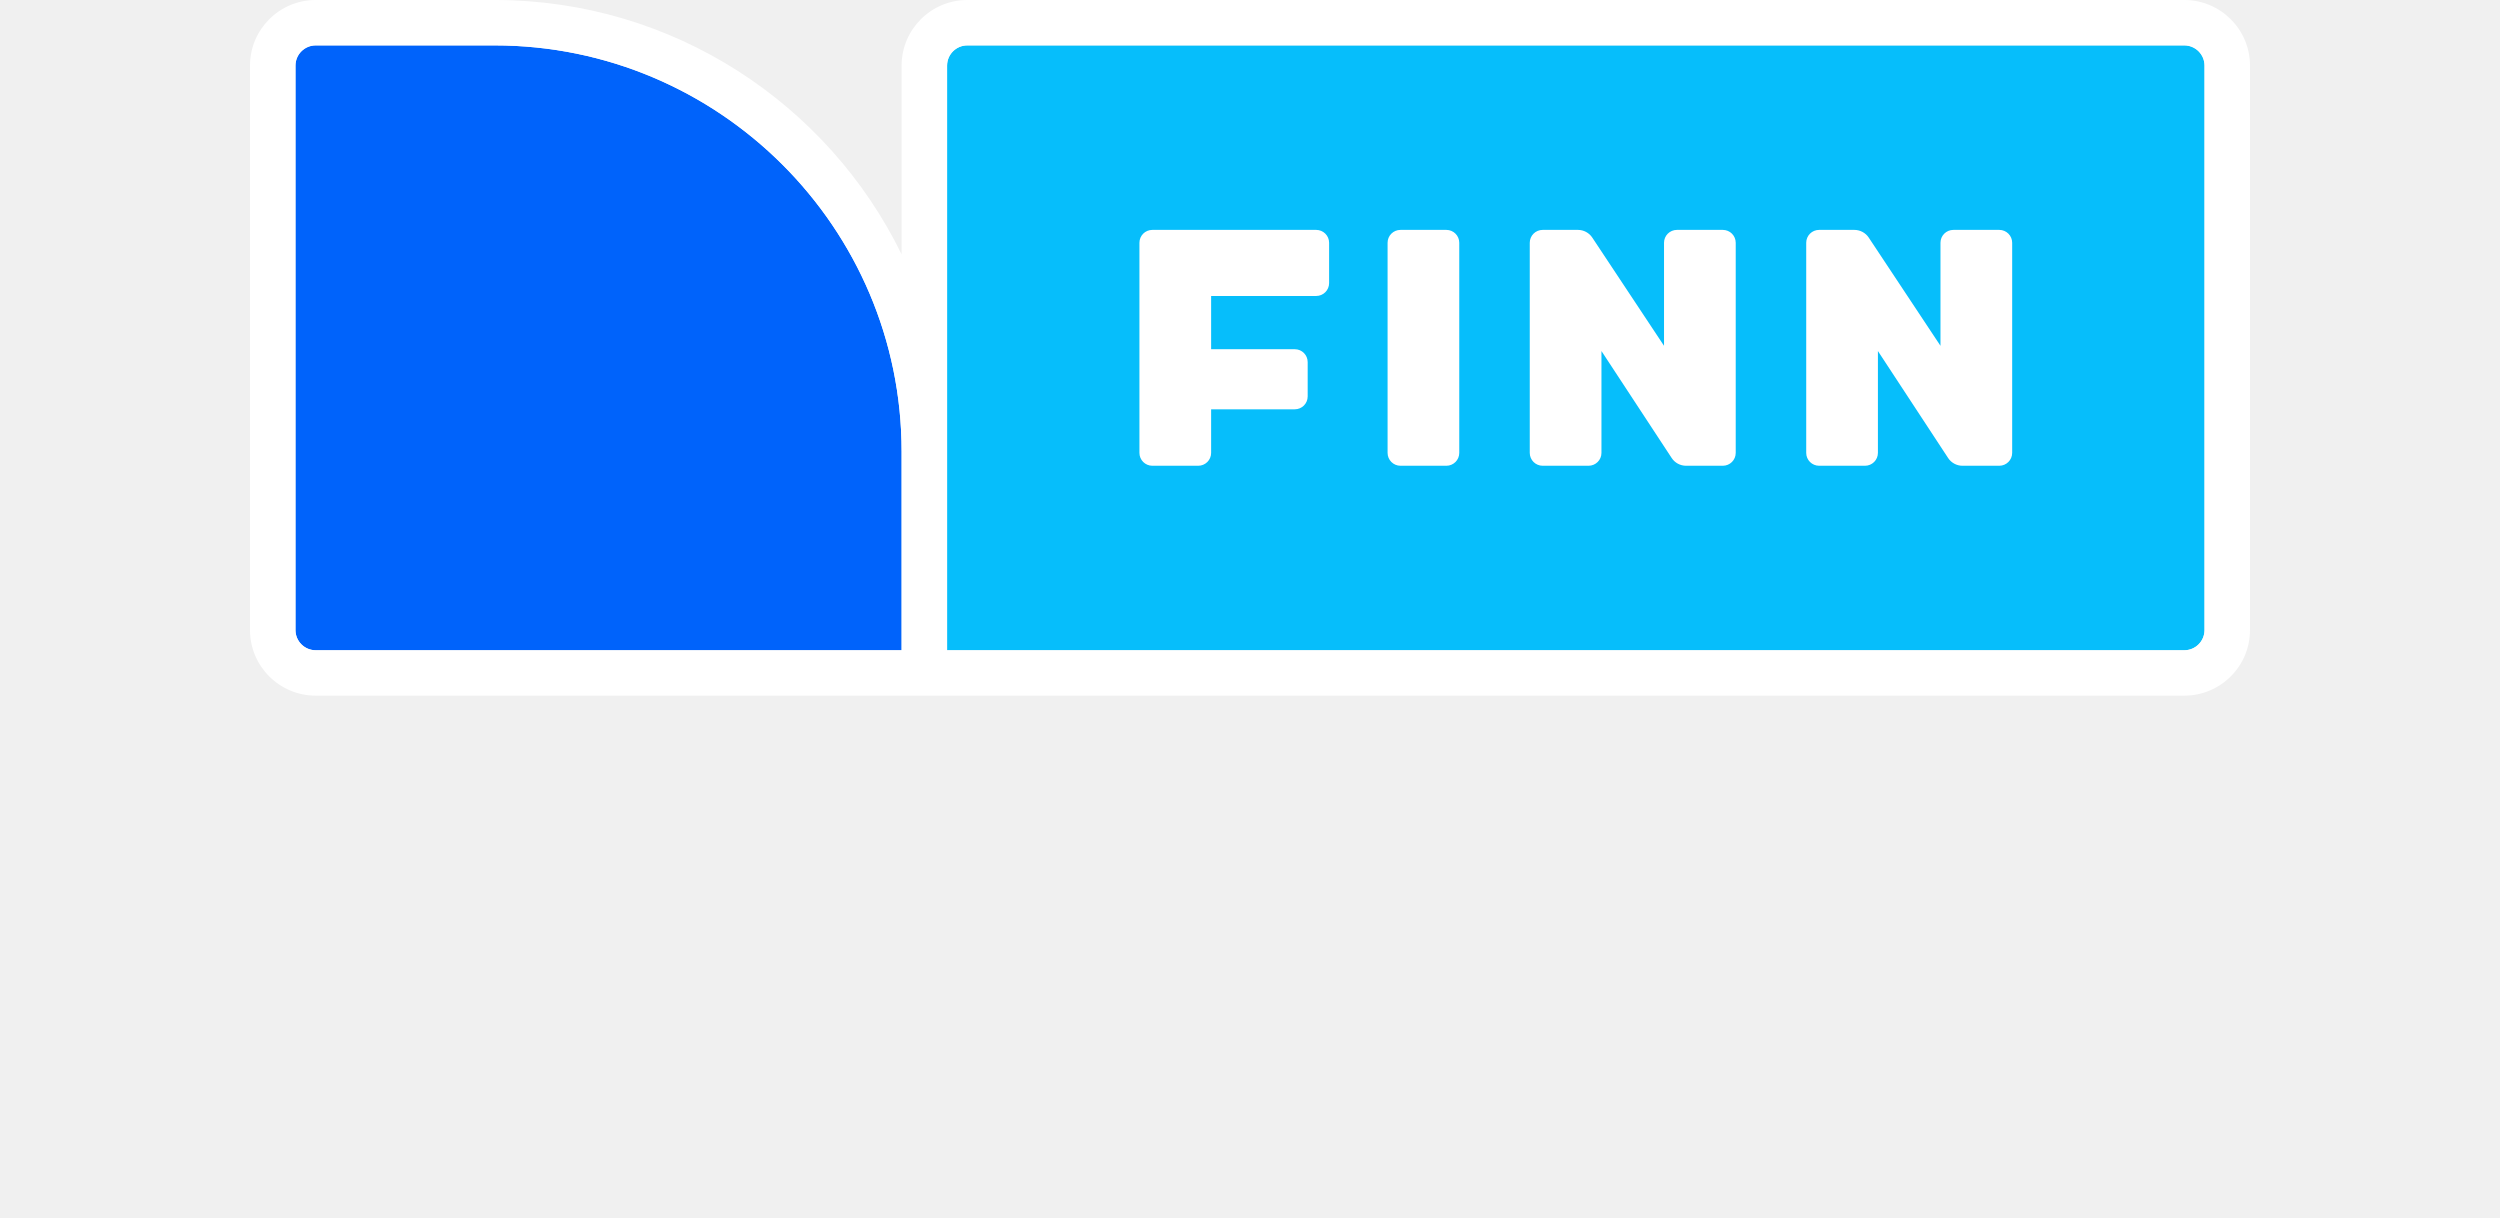
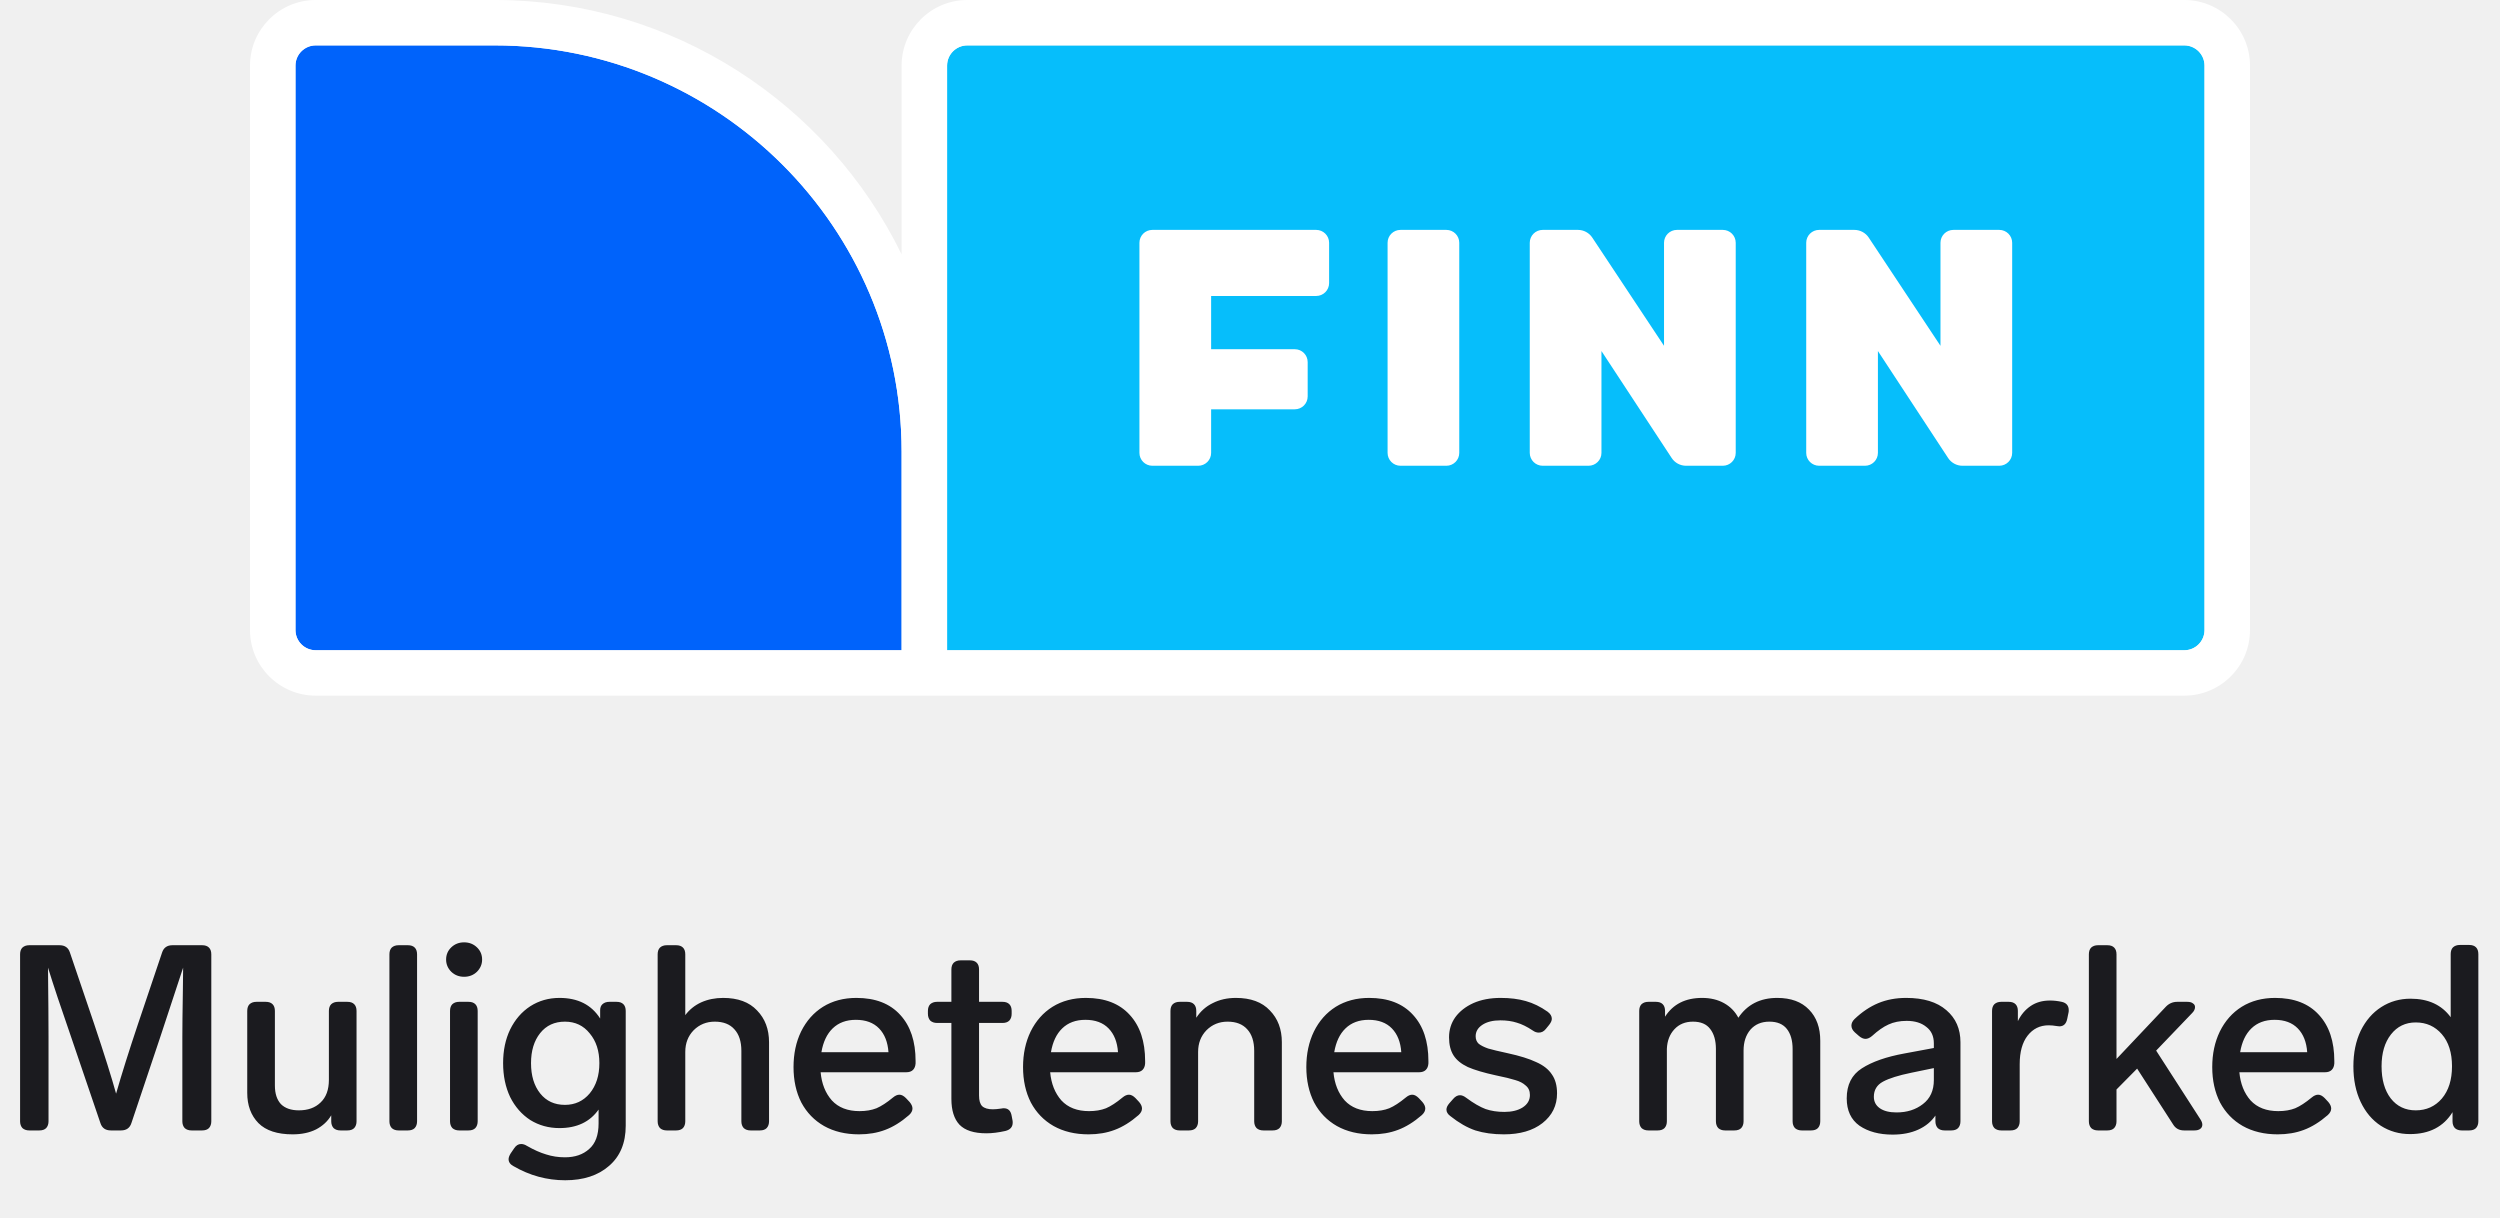
<svg xmlns="http://www.w3.org/2000/svg" width="115" height="56" viewBox="0 0 115 56" fill="none">
-   <style>
- :root { color-scheme: dark light; }
- </style>
  <path fill-rule="evenodd" clip-rule="evenodd" d="M22.752 2.088H14.523C14.01 2.088 13.592 2.505 13.592 3.017V28.983C13.592 29.496 14.01 29.912 14.523 29.912H41.474V20.771C41.474 10.469 33.075 2.088 22.752 2.088Z" fill="#0063FB" />
  <path fill-rule="evenodd" clip-rule="evenodd" d="M100.477 2.088H44.497C43.983 2.088 43.566 2.505 43.566 3.017V29.912H100.477C100.99 29.912 101.408 29.496 101.408 28.983V3.017C101.408 2.505 100.99 2.088 100.477 2.088Z" fill="#06BEFB" />
  <path fill-rule="evenodd" clip-rule="evenodd" d="M13.592 28.983V3.017C13.592 2.505 14.01 2.088 14.523 2.088H22.752C33.075 2.088 41.474 10.469 41.474 20.771V29.912H14.523C14.01 29.912 13.592 29.496 13.592 28.983ZM101.408 28.983C101.408 29.496 100.99 29.912 100.477 29.912H43.566V3.017C43.566 2.505 43.983 2.088 44.497 2.088H100.477C100.99 2.088 101.408 2.505 101.408 3.017V28.983ZM100.477 0H44.497C42.83 0 41.474 1.353 41.474 3.017V11.701C38.093 4.78 30.972 0 22.752 0H14.523C12.856 0 11.5 1.353 11.5 3.017V28.983C11.5 30.647 12.856 32 14.523 32H100.477C102.144 32 103.5 30.647 103.5 28.983V3.017C103.5 1.353 102.144 0 100.477 0Z" fill="white" />
  <path d="M66.533 10.575C66.861 10.575 67.126 10.84 67.126 11.167V20.834C67.126 21.16 66.861 21.425 66.533 21.425H64.422C64.095 21.425 63.83 21.16 63.829 20.834V11.167C63.829 10.84 64.094 10.575 64.422 10.575H66.533ZM60.545 10.575C60.873 10.575 61.139 10.84 61.139 11.167V13.023C61.139 13.35 60.873 13.615 60.545 13.615H55.712V16.064H59.561C59.888 16.064 60.153 16.329 60.153 16.656V18.236C60.153 18.563 59.888 18.828 59.561 18.828H55.712V20.834C55.712 21.16 55.446 21.425 55.118 21.425H53.007C52.68 21.424 52.414 21.16 52.414 20.834V11.167C52.414 10.84 52.68 10.575 53.007 10.575H60.545ZM72.585 10.575C72.85 10.575 73.098 10.708 73.244 10.928L76.545 15.907V11.167C76.545 10.84 76.811 10.575 77.139 10.575H79.25C79.578 10.575 79.843 10.84 79.843 11.167V20.834C79.843 21.16 79.578 21.424 79.25 21.425H77.558C77.291 21.424 77.043 21.291 76.897 21.068L73.667 16.148V20.834C73.667 21.16 73.401 21.424 73.074 21.425H70.963C70.636 21.425 70.37 21.16 70.369 20.834V11.167C70.369 10.84 70.635 10.575 70.963 10.575H72.585ZM85.301 10.575C85.566 10.575 85.815 10.708 85.961 10.928L89.262 15.907V11.167C89.262 10.84 89.528 10.575 89.855 10.575H91.967C92.294 10.575 92.56 10.84 92.56 11.167V20.834C92.559 21.16 92.294 21.424 91.967 21.425H90.275C90.008 21.425 89.76 21.291 89.613 21.068L86.384 16.148V20.834C86.384 21.16 86.118 21.424 85.791 21.425H83.679C83.352 21.424 83.086 21.16 83.086 20.834V11.167C83.086 10.84 83.352 10.575 83.679 10.575H85.301Z" fill="white" />
-   <path d="M7.452 43.828C7.524 43.596 7.684 43.48 7.932 43.48H9.3C9.436 43.48 9.54 43.516 9.612 43.588C9.684 43.66 9.72 43.764 9.72 43.9V51.58C9.72 51.708 9.684 51.812 9.612 51.892C9.54 51.964 9.436 52 9.3 52H8.808C8.68 52 8.576 51.964 8.496 51.892C8.424 51.812 8.388 51.708 8.388 51.58V47.716C8.388 47.236 8.396 46.516 8.412 45.556L8.424 44.512C8.328 44.816 8.1 45.508 7.74 46.588L7.368 47.716L6.048 51.652C5.976 51.884 5.816 52 5.568 52H5.1C4.852 52 4.692 51.888 4.62 51.664L3.276 47.716C2.804 46.356 2.448 45.288 2.208 44.512C2.224 45.92 2.232 46.988 2.232 47.716V51.58C2.232 51.708 2.196 51.812 2.124 51.892C2.052 51.964 1.948 52 1.812 52H1.344C1.216 52 1.112 51.964 1.032 51.892C0.96 51.812 0.924 51.708 0.924 51.58V43.9C0.924 43.764 0.96 43.66 1.032 43.588C1.112 43.516 1.216 43.48 1.344 43.48H2.736C2.984 43.48 3.144 43.592 3.216 43.816L4.332 47.104C4.804 48.512 5.14 49.58 5.34 50.308C5.596 49.412 5.932 48.344 6.348 47.104L7.452 43.828ZM15.129 46.504C15.129 46.368 15.165 46.264 15.237 46.192C15.317 46.12 15.421 46.084 15.549 46.084H15.981C16.117 46.084 16.221 46.12 16.293 46.192C16.365 46.264 16.401 46.368 16.401 46.504V51.58C16.401 51.708 16.365 51.812 16.293 51.892C16.221 51.964 16.117 52 15.981 52H15.657C15.529 52 15.425 51.964 15.345 51.892C15.273 51.812 15.237 51.708 15.237 51.58V51.304C15.077 51.576 14.845 51.792 14.541 51.952C14.237 52.104 13.877 52.18 13.461 52.18C12.757 52.18 12.233 52.008 11.889 51.664C11.545 51.312 11.373 50.848 11.373 50.272V46.504C11.373 46.368 11.409 46.264 11.481 46.192C11.561 46.12 11.665 46.084 11.793 46.084H12.225C12.361 46.084 12.465 46.12 12.537 46.192C12.609 46.264 12.645 46.368 12.645 46.504V49.936C12.645 50.304 12.737 50.588 12.921 50.788C13.113 50.98 13.389 51.076 13.749 51.076C14.165 51.076 14.497 50.956 14.745 50.716C15.001 50.476 15.129 50.128 15.129 49.672V46.504ZM18.333 52C18.205 52 18.101 51.964 18.021 51.892C17.949 51.812 17.913 51.708 17.913 51.58V43.9C17.913 43.764 17.949 43.66 18.021 43.588C18.101 43.516 18.205 43.48 18.333 43.48H18.765C18.901 43.48 19.005 43.516 19.077 43.588C19.149 43.66 19.185 43.764 19.185 43.9V51.58C19.185 51.708 19.149 51.812 19.077 51.892C19.005 51.964 18.901 52 18.765 52H18.333ZM21.349 44.932C21.117 44.932 20.921 44.856 20.761 44.704C20.601 44.544 20.521 44.356 20.521 44.14C20.521 43.916 20.601 43.728 20.761 43.576C20.921 43.424 21.117 43.348 21.349 43.348C21.581 43.348 21.777 43.424 21.937 43.576C22.097 43.728 22.177 43.916 22.177 44.14C22.177 44.356 22.097 44.544 21.937 44.704C21.777 44.856 21.581 44.932 21.349 44.932ZM21.121 52C20.993 52 20.889 51.964 20.809 51.892C20.737 51.812 20.701 51.708 20.701 51.58V46.504C20.701 46.368 20.737 46.264 20.809 46.192C20.889 46.12 20.993 46.084 21.121 46.084H21.553C21.689 46.084 21.793 46.12 21.865 46.192C21.937 46.264 21.973 46.368 21.973 46.504V51.58C21.973 51.708 21.937 51.812 21.865 51.892C21.793 51.964 21.689 52 21.553 52H21.121ZM27.607 46.468C27.607 46.348 27.643 46.256 27.715 46.192C27.795 46.12 27.899 46.084 28.027 46.084H28.363C28.499 46.084 28.603 46.12 28.675 46.192C28.747 46.264 28.783 46.368 28.783 46.504V51.784C28.783 52.576 28.527 53.192 28.015 53.632C27.511 54.072 26.839 54.292 25.999 54.292C25.159 54.292 24.367 54.076 23.623 53.644C23.471 53.564 23.395 53.456 23.395 53.32C23.395 53.248 23.427 53.16 23.491 53.056L23.647 52.828C23.735 52.692 23.843 52.624 23.971 52.624C24.059 52.624 24.147 52.652 24.235 52.708C24.555 52.892 24.851 53.024 25.123 53.104C25.395 53.192 25.683 53.236 25.987 53.236C26.451 53.236 26.823 53.108 27.103 52.852C27.391 52.604 27.535 52.212 27.535 51.676V51.04C27.135 51.608 26.535 51.892 25.735 51.892C25.239 51.892 24.791 51.768 24.391 51.52C23.999 51.264 23.691 50.912 23.467 50.464C23.251 50.008 23.143 49.488 23.143 48.904C23.143 48.32 23.251 47.804 23.467 47.356C23.691 46.9 23.999 46.544 24.391 46.288C24.791 46.032 25.239 45.904 25.735 45.904C26.583 45.904 27.207 46.22 27.607 46.852V46.468ZM25.987 50.824C26.451 50.824 26.831 50.648 27.127 50.296C27.423 49.936 27.571 49.472 27.571 48.904C27.571 48.344 27.423 47.888 27.127 47.536C26.839 47.176 26.459 46.996 25.987 46.996C25.507 46.996 25.127 47.172 24.847 47.524C24.567 47.876 24.427 48.336 24.427 48.904C24.427 49.48 24.567 49.944 24.847 50.296C25.127 50.648 25.507 50.824 25.987 50.824ZM33.264 45.904C33.944 45.904 34.464 46.096 34.824 46.48C35.191 46.856 35.376 47.344 35.376 47.944V51.58C35.376 51.708 35.34 51.812 35.267 51.892C35.196 51.964 35.092 52 34.956 52H34.523C34.395 52 34.291 51.964 34.212 51.892C34.139 51.812 34.103 51.708 34.103 51.58V48.34C34.103 47.908 33.995 47.576 33.779 47.344C33.572 47.112 33.272 46.996 32.88 46.996C32.495 46.996 32.172 47.128 31.907 47.392C31.651 47.656 31.523 47.988 31.523 48.388V51.58C31.523 51.708 31.488 51.812 31.416 51.892C31.343 51.964 31.239 52 31.104 52H30.672C30.544 52 30.439 51.964 30.36 51.892C30.288 51.812 30.252 51.708 30.252 51.58V43.9C30.252 43.764 30.288 43.66 30.36 43.588C30.439 43.516 30.544 43.48 30.672 43.48H31.104C31.239 43.48 31.343 43.516 31.416 43.588C31.488 43.66 31.523 43.764 31.523 43.9V46.696C31.715 46.44 31.959 46.244 32.255 46.108C32.559 45.972 32.895 45.904 33.264 45.904ZM41.074 50.488C41.178 50.4 41.278 50.356 41.373 50.356C41.469 50.356 41.569 50.408 41.673 50.512L41.842 50.692C41.929 50.796 41.974 50.896 41.974 50.992C41.974 51.096 41.922 51.196 41.818 51.292C41.45 51.612 41.081 51.84 40.714 51.976C40.353 52.112 39.953 52.18 39.514 52.18C38.898 52.18 38.361 52.052 37.906 51.796C37.458 51.54 37.109 51.18 36.861 50.716C36.621 50.244 36.502 49.7 36.502 49.084C36.502 48.476 36.617 47.932 36.849 47.452C37.09 46.964 37.425 46.584 37.858 46.312C38.297 46.04 38.809 45.904 39.394 45.904C40.266 45.904 40.938 46.164 41.41 46.684C41.882 47.196 42.117 47.904 42.117 48.808V48.916C42.109 49.044 42.069 49.144 41.998 49.216C41.925 49.288 41.822 49.324 41.685 49.324H37.749C37.797 49.852 37.969 50.284 38.266 50.62C38.569 50.948 38.993 51.112 39.538 51.112C39.834 51.112 40.093 51.068 40.318 50.98C40.541 50.884 40.794 50.72 41.074 50.488ZM39.37 46.912C38.929 46.912 38.574 47.044 38.301 47.308C38.038 47.564 37.865 47.928 37.785 48.4H40.87C40.837 47.936 40.694 47.572 40.438 47.308C40.181 47.044 39.825 46.912 39.37 46.912ZM46.069 50.992C46.093 50.984 46.129 50.98 46.176 50.98C46.377 50.98 46.496 51.096 46.536 51.328L46.572 51.52C46.581 51.544 46.584 51.584 46.584 51.64C46.584 51.84 46.472 51.968 46.248 52.024C45.928 52.096 45.636 52.132 45.373 52.132C44.804 52.132 44.392 52 44.136 51.736C43.889 51.472 43.764 51.076 43.764 50.548V47.056H43.105C42.977 47.056 42.873 47.02 42.792 46.948C42.721 46.868 42.684 46.764 42.684 46.636V46.504C42.684 46.368 42.721 46.264 42.792 46.192C42.873 46.12 42.977 46.084 43.105 46.084H43.764V44.596C43.764 44.46 43.8 44.356 43.873 44.284C43.953 44.212 44.056 44.176 44.184 44.176H44.617C44.752 44.176 44.856 44.212 44.928 44.284C45.001 44.356 45.036 44.46 45.036 44.596V46.084H46.117C46.252 46.084 46.356 46.12 46.428 46.192C46.501 46.264 46.536 46.368 46.536 46.504V46.636C46.536 46.764 46.501 46.868 46.428 46.948C46.356 47.02 46.252 47.056 46.117 47.056H45.036V50.392C45.036 50.624 45.084 50.788 45.181 50.884C45.285 50.98 45.449 51.028 45.672 51.028C45.769 51.028 45.901 51.016 46.069 50.992ZM51.632 50.488C51.736 50.4 51.836 50.356 51.932 50.356C52.028 50.356 52.128 50.408 52.232 50.512L52.4 50.692C52.488 50.796 52.532 50.896 52.532 50.992C52.532 51.096 52.48 51.196 52.376 51.292C52.008 51.612 51.64 51.84 51.272 51.976C50.912 52.112 50.512 52.18 50.072 52.18C49.456 52.18 48.92 52.052 48.464 51.796C48.016 51.54 47.668 51.18 47.42 50.716C47.18 50.244 47.06 49.7 47.06 49.084C47.06 48.476 47.176 47.932 47.408 47.452C47.648 46.964 47.984 46.584 48.416 46.312C48.856 46.04 49.368 45.904 49.952 45.904C50.824 45.904 51.496 46.164 51.968 46.684C52.44 47.196 52.676 47.904 52.676 48.808V48.916C52.668 49.044 52.628 49.144 52.556 49.216C52.484 49.288 52.38 49.324 52.244 49.324H48.308C48.356 49.852 48.528 50.284 48.824 50.62C49.128 50.948 49.552 51.112 50.096 51.112C50.392 51.112 50.652 51.068 50.876 50.98C51.1 50.884 51.352 50.72 51.632 50.488ZM49.928 46.912C49.488 46.912 49.132 47.044 48.86 47.308C48.596 47.564 48.424 47.928 48.344 48.4H51.428C51.396 47.936 51.252 47.572 50.996 47.308C50.74 47.044 50.384 46.912 49.928 46.912ZM56.853 45.904C57.533 45.904 58.053 46.096 58.413 46.48C58.781 46.856 58.965 47.344 58.965 47.944V51.58C58.965 51.708 58.929 51.812 58.857 51.892C58.785 51.964 58.681 52 58.545 52H58.113C57.985 52 57.881 51.964 57.801 51.892C57.729 51.812 57.693 51.708 57.693 51.58V48.34C57.693 47.908 57.585 47.576 57.369 47.344C57.161 47.112 56.861 46.996 56.469 46.996C56.085 46.996 55.761 47.128 55.497 47.392C55.241 47.656 55.113 47.988 55.113 48.388V51.58C55.113 51.708 55.077 51.812 55.005 51.892C54.933 51.964 54.829 52 54.693 52H54.261C54.133 52 54.029 51.964 53.949 51.892C53.877 51.812 53.841 51.708 53.841 51.58V46.504C53.841 46.368 53.877 46.264 53.949 46.192C54.029 46.12 54.133 46.084 54.261 46.084H54.609C54.745 46.084 54.849 46.12 54.921 46.192C54.993 46.264 55.029 46.368 55.029 46.504V46.816C55.221 46.52 55.473 46.296 55.785 46.144C56.097 45.984 56.453 45.904 56.853 45.904ZM64.663 50.488C64.767 50.4 64.867 50.356 64.963 50.356C65.059 50.356 65.159 50.408 65.263 50.512L65.431 50.692C65.519 50.796 65.563 50.896 65.563 50.992C65.563 51.096 65.511 51.196 65.407 51.292C65.039 51.612 64.671 51.84 64.303 51.976C63.943 52.112 63.543 52.18 63.103 52.18C62.487 52.18 61.951 52.052 61.495 51.796C61.047 51.54 60.699 51.18 60.451 50.716C60.211 50.244 60.091 49.7 60.091 49.084C60.091 48.476 60.207 47.932 60.439 47.452C60.679 46.964 61.015 46.584 61.447 46.312C61.887 46.04 62.399 45.904 62.983 45.904C63.855 45.904 64.527 46.164 64.999 46.684C65.471 47.196 65.707 47.904 65.707 48.808V48.916C65.699 49.044 65.659 49.144 65.587 49.216C65.515 49.288 65.411 49.324 65.275 49.324H61.339C61.387 49.852 61.559 50.284 61.855 50.62C62.159 50.948 62.583 51.112 63.127 51.112C63.423 51.112 63.683 51.068 63.907 50.98C64.131 50.884 64.383 50.72 64.663 50.488ZM62.959 46.912C62.519 46.912 62.163 47.044 61.891 47.308C61.627 47.564 61.455 47.928 61.375 48.4H64.459C64.427 47.936 64.283 47.572 64.027 47.308C63.771 47.044 63.415 46.912 62.959 46.912ZM69.176 52.18C68.688 52.18 68.252 52.12 67.868 52C67.492 51.872 67.108 51.652 66.716 51.34C66.596 51.252 66.536 51.152 66.536 51.04C66.536 50.952 66.58 50.856 66.668 50.752L66.848 50.548C66.944 50.436 67.048 50.38 67.16 50.38C67.248 50.38 67.344 50.42 67.448 50.5C67.784 50.748 68.08 50.92 68.336 51.016C68.592 51.104 68.88 51.148 69.2 51.148C69.544 51.148 69.824 51.08 70.04 50.944C70.264 50.8 70.376 50.608 70.376 50.368C70.376 50.184 70.312 50.04 70.184 49.936C70.064 49.824 69.904 49.74 69.704 49.684C69.504 49.62 69.208 49.548 68.816 49.468C68.264 49.348 67.832 49.22 67.52 49.084C67.216 48.94 66.996 48.76 66.86 48.544C66.724 48.328 66.656 48.052 66.656 47.716C66.656 47.372 66.752 47.064 66.944 46.792C67.144 46.52 67.42 46.304 67.772 46.144C68.132 45.984 68.552 45.904 69.032 45.904C69.464 45.904 69.848 45.952 70.184 46.048C70.528 46.144 70.864 46.308 71.192 46.54C71.32 46.636 71.384 46.744 71.384 46.864C71.384 46.944 71.344 47.036 71.264 47.14L71.108 47.332C71.02 47.444 70.912 47.5 70.784 47.5C70.688 47.5 70.596 47.468 70.508 47.404C70.244 47.228 70 47.108 69.776 47.044C69.552 46.972 69.3 46.936 69.02 46.936C68.676 46.936 68.4 47.004 68.192 47.14C67.984 47.276 67.88 47.452 67.88 47.668C67.88 47.812 67.928 47.928 68.024 48.016C68.128 48.096 68.272 48.168 68.456 48.232C68.648 48.288 68.948 48.36 69.356 48.448C69.908 48.568 70.344 48.704 70.664 48.856C70.992 49 71.232 49.188 71.384 49.42C71.544 49.644 71.624 49.936 71.624 50.296C71.624 50.856 71.4 51.312 70.952 51.664C70.512 52.008 69.92 52.18 69.176 52.18ZM81.752 45.904C82.384 45.904 82.872 46.084 83.216 46.444C83.56 46.796 83.732 47.272 83.732 47.872V51.58C83.732 51.708 83.696 51.812 83.624 51.892C83.552 51.964 83.448 52 83.312 52H82.88C82.752 52 82.648 51.964 82.568 51.892C82.496 51.812 82.46 51.708 82.46 51.58V48.256C82.46 47.864 82.372 47.556 82.196 47.332C82.02 47.108 81.752 46.996 81.392 46.996C81.024 46.996 80.732 47.12 80.516 47.368C80.308 47.616 80.204 47.936 80.204 48.328V51.58C80.204 51.708 80.168 51.812 80.096 51.892C80.024 51.964 79.92 52 79.784 52H79.352C79.224 52 79.12 51.964 79.04 51.892C78.968 51.812 78.932 51.708 78.932 51.58V48.256C78.932 47.864 78.844 47.556 78.668 47.332C78.5 47.108 78.236 46.996 77.876 46.996C77.524 46.996 77.24 47.112 77.024 47.344C76.808 47.576 76.692 47.876 76.676 48.244V51.58C76.676 51.708 76.64 51.812 76.568 51.892C76.496 51.964 76.392 52 76.256 52H75.824C75.696 52 75.592 51.964 75.512 51.892C75.44 51.812 75.404 51.708 75.404 51.58V46.504C75.404 46.368 75.44 46.264 75.512 46.192C75.592 46.12 75.696 46.084 75.824 46.084H76.172C76.308 46.084 76.412 46.12 76.484 46.192C76.556 46.264 76.592 46.368 76.592 46.504V46.768C76.96 46.192 77.528 45.904 78.296 45.904C78.68 45.904 79.016 45.984 79.304 46.144C79.592 46.304 79.812 46.528 79.964 46.816C80.372 46.208 80.968 45.904 81.752 45.904ZM87.685 45.904C88.485 45.904 89.101 46.092 89.533 46.468C89.965 46.836 90.181 47.328 90.181 47.944V51.58C90.181 51.708 90.145 51.812 90.073 51.892C90.001 51.964 89.897 52 89.761 52H89.449C89.321 52 89.217 51.964 89.137 51.892C89.065 51.812 89.029 51.708 89.029 51.58V51.316C88.837 51.596 88.573 51.812 88.237 51.964C87.901 52.116 87.509 52.192 87.061 52.192C86.445 52.192 85.937 52.056 85.537 51.784C85.145 51.504 84.949 51.084 84.949 50.524C84.949 49.9 85.181 49.44 85.645 49.144C86.117 48.84 86.769 48.612 87.601 48.46L88.957 48.208V47.992C88.957 47.664 88.841 47.412 88.609 47.236C88.385 47.052 88.085 46.96 87.709 46.96C87.389 46.96 87.109 47.016 86.869 47.128C86.637 47.232 86.385 47.408 86.113 47.656C86.009 47.744 85.909 47.788 85.813 47.788C85.717 47.788 85.617 47.744 85.513 47.656L85.321 47.488C85.217 47.392 85.165 47.288 85.165 47.176C85.165 47.072 85.213 46.972 85.309 46.876C85.653 46.548 86.017 46.304 86.401 46.144C86.785 45.984 87.213 45.904 87.685 45.904ZM87.241 51.172C87.721 51.172 88.125 51.044 88.453 50.788C88.789 50.532 88.957 50.164 88.957 49.684V49.132L87.913 49.348C87.329 49.468 86.897 49.604 86.617 49.756C86.337 49.908 86.197 50.14 86.197 50.452C86.197 50.676 86.289 50.852 86.473 50.98C86.657 51.108 86.913 51.172 87.241 51.172ZM94.298 46.024C94.474 46.024 94.654 46.044 94.838 46.084C95.054 46.132 95.162 46.26 95.162 46.468C95.162 46.524 95.158 46.564 95.15 46.588L95.09 46.876C95.042 47.1 94.922 47.212 94.73 47.212L94.622 47.2C94.478 47.176 94.35 47.164 94.238 47.164C93.838 47.164 93.514 47.324 93.266 47.644C93.026 47.956 92.906 48.392 92.906 48.952V51.58C92.906 51.708 92.87 51.812 92.798 51.892C92.726 51.964 92.622 52 92.486 52H92.054C91.926 52 91.822 51.964 91.742 51.892C91.67 51.812 91.634 51.708 91.634 51.58V46.504C91.634 46.368 91.67 46.264 91.742 46.192C91.822 46.12 91.926 46.084 92.054 46.084H92.402C92.538 46.084 92.642 46.12 92.714 46.192C92.786 46.264 92.822 46.368 92.822 46.504V46.972C92.966 46.676 93.162 46.444 93.41 46.276C93.658 46.108 93.954 46.024 94.298 46.024ZM100.467 52C100.243 52 100.075 51.908 99.963 51.724L98.308 49.156L97.359 50.116V51.58C97.359 51.708 97.323 51.812 97.251 51.892C97.18 51.964 97.076 52 96.939 52H96.507C96.379 52 96.275 51.964 96.195 51.892C96.124 51.812 96.088 51.708 96.088 51.58V43.9C96.088 43.764 96.124 43.66 96.195 43.588C96.275 43.516 96.379 43.48 96.507 43.48H96.939C97.076 43.48 97.18 43.516 97.251 43.588C97.323 43.66 97.359 43.764 97.359 43.9V48.712L99.627 46.312C99.772 46.16 99.948 46.084 100.155 46.084H100.611C100.731 46.084 100.819 46.108 100.875 46.156C100.939 46.196 100.971 46.252 100.971 46.324C100.971 46.42 100.927 46.512 100.839 46.6L99.183 48.328L101.223 51.496C101.279 51.584 101.307 51.664 101.307 51.736C101.307 51.816 101.275 51.88 101.211 51.928C101.147 51.976 101.059 52 100.947 52H100.467ZM106.335 50.488C106.439 50.4 106.539 50.356 106.635 50.356C106.731 50.356 106.831 50.408 106.935 50.512L107.103 50.692C107.191 50.796 107.235 50.896 107.235 50.992C107.235 51.096 107.183 51.196 107.079 51.292C106.711 51.612 106.343 51.84 105.975 51.976C105.615 52.112 105.215 52.18 104.775 52.18C104.159 52.18 103.623 52.052 103.167 51.796C102.719 51.54 102.371 51.18 102.123 50.716C101.883 50.244 101.763 49.7 101.763 49.084C101.763 48.476 101.879 47.932 102.111 47.452C102.351 46.964 102.687 46.584 103.119 46.312C103.559 46.04 104.071 45.904 104.655 45.904C105.527 45.904 106.199 46.164 106.671 46.684C107.143 47.196 107.379 47.904 107.379 48.808V48.916C107.371 49.044 107.331 49.144 107.259 49.216C107.187 49.288 107.083 49.324 106.947 49.324H103.011C103.059 49.852 103.231 50.284 103.527 50.62C103.831 50.948 104.255 51.112 104.799 51.112C105.095 51.112 105.355 51.068 105.579 50.98C105.803 50.884 106.055 50.72 106.335 50.488ZM104.631 46.912C104.191 46.912 103.835 47.044 103.563 47.308C103.299 47.564 103.127 47.928 103.047 48.4H106.131C106.099 47.936 105.955 47.572 105.699 47.308C105.443 47.044 105.087 46.912 104.631 46.912ZM112.732 43.888C112.732 43.752 112.768 43.648 112.84 43.576C112.92 43.504 113.024 43.468 113.152 43.468H113.584C113.72 43.468 113.824 43.504 113.896 43.576C113.968 43.648 114.004 43.752 114.004 43.888V51.58C114.004 51.708 113.968 51.812 113.896 51.892C113.824 51.964 113.72 52 113.584 52H113.236C113.108 52 113.004 51.964 112.924 51.892C112.852 51.812 112.816 51.708 112.816 51.58V51.16C112.4 51.832 111.748 52.168 110.86 52.168C110.364 52.168 109.916 52.04 109.516 51.784C109.124 51.528 108.816 51.164 108.592 50.692C108.368 50.22 108.256 49.672 108.256 49.048C108.256 48.432 108.368 47.888 108.592 47.416C108.824 46.944 109.14 46.58 109.54 46.324C109.94 46.068 110.388 45.94 110.884 45.94C111.7 45.94 112.316 46.224 112.732 46.792V43.888ZM111.124 51.076C111.612 51.076 112.012 50.896 112.324 50.536C112.636 50.168 112.792 49.672 112.792 49.048C112.792 48.424 112.636 47.932 112.324 47.572C112.012 47.212 111.612 47.032 111.124 47.032C110.652 47.032 110.272 47.216 109.984 47.584C109.696 47.952 109.552 48.44 109.552 49.048C109.552 49.664 109.692 50.156 109.972 50.524C110.26 50.892 110.644 51.076 111.124 51.076Z" fill="CanvasText" />
+   <path d="M7.452 43.828C7.524 43.596 7.684 43.48 7.932 43.48H9.3C9.436 43.48 9.54 43.516 9.612 43.588C9.684 43.66 9.72 43.764 9.72 43.9V51.58C9.72 51.708 9.684 51.812 9.612 51.892C9.54 51.964 9.436 52 9.3 52H8.808C8.68 52 8.576 51.964 8.496 51.892C8.424 51.812 8.388 51.708 8.388 51.58V47.716C8.388 47.236 8.396 46.516 8.412 45.556L8.424 44.512C8.328 44.816 8.1 45.508 7.74 46.588L7.368 47.716L6.048 51.652C5.976 51.884 5.816 52 5.568 52H5.1C4.852 52 4.692 51.888 4.62 51.664L3.276 47.716C2.804 46.356 2.448 45.288 2.208 44.512C2.224 45.92 2.232 46.988 2.232 47.716V51.58C2.232 51.708 2.196 51.812 2.124 51.892C2.052 51.964 1.948 52 1.812 52H1.344C1.216 52 1.112 51.964 1.032 51.892C0.96 51.812 0.924 51.708 0.924 51.58V43.9C0.924 43.764 0.96 43.66 1.032 43.588C1.112 43.516 1.216 43.48 1.344 43.48H2.736C2.984 43.48 3.144 43.592 3.216 43.816L4.332 47.104C4.804 48.512 5.14 49.58 5.34 50.308C5.596 49.412 5.932 48.344 6.348 47.104L7.452 43.828ZM15.129 46.504C15.129 46.368 15.165 46.264 15.237 46.192C15.317 46.12 15.421 46.084 15.549 46.084H15.981C16.117 46.084 16.221 46.12 16.293 46.192C16.365 46.264 16.401 46.368 16.401 46.504V51.58C16.401 51.708 16.365 51.812 16.293 51.892C16.221 51.964 16.117 52 15.981 52H15.657C15.529 52 15.425 51.964 15.345 51.892C15.273 51.812 15.237 51.708 15.237 51.58V51.304C15.077 51.576 14.845 51.792 14.541 51.952C14.237 52.104 13.877 52.18 13.461 52.18C12.757 52.18 12.233 52.008 11.889 51.664C11.545 51.312 11.373 50.848 11.373 50.272V46.504C11.373 46.368 11.409 46.264 11.481 46.192C11.561 46.12 11.665 46.084 11.793 46.084H12.225C12.361 46.084 12.465 46.12 12.537 46.192C12.609 46.264 12.645 46.368 12.645 46.504V49.936C12.645 50.304 12.737 50.588 12.921 50.788C13.113 50.98 13.389 51.076 13.749 51.076C14.165 51.076 14.497 50.956 14.745 50.716C15.001 50.476 15.129 50.128 15.129 49.672V46.504ZM18.333 52C18.205 52 18.101 51.964 18.021 51.892C17.949 51.812 17.913 51.708 17.913 51.58V43.9C17.913 43.764 17.949 43.66 18.021 43.588C18.101 43.516 18.205 43.48 18.333 43.48H18.765C18.901 43.48 19.005 43.516 19.077 43.588C19.149 43.66 19.185 43.764 19.185 43.9V51.58C19.185 51.708 19.149 51.812 19.077 51.892C19.005 51.964 18.901 52 18.765 52H18.333ZM21.349 44.932C21.117 44.932 20.921 44.856 20.761 44.704C20.601 44.544 20.521 44.356 20.521 44.14C20.521 43.916 20.601 43.728 20.761 43.576C20.921 43.424 21.117 43.348 21.349 43.348C21.581 43.348 21.777 43.424 21.937 43.576C22.097 43.728 22.177 43.916 22.177 44.14C22.177 44.356 22.097 44.544 21.937 44.704C21.777 44.856 21.581 44.932 21.349 44.932ZM21.121 52C20.993 52 20.889 51.964 20.809 51.892C20.737 51.812 20.701 51.708 20.701 51.58V46.504C20.701 46.368 20.737 46.264 20.809 46.192C20.889 46.12 20.993 46.084 21.121 46.084H21.553C21.689 46.084 21.793 46.12 21.865 46.192C21.937 46.264 21.973 46.368 21.973 46.504V51.58C21.973 51.708 21.937 51.812 21.865 51.892C21.793 51.964 21.689 52 21.553 52H21.121ZM27.607 46.468C27.607 46.348 27.643 46.256 27.715 46.192C27.795 46.12 27.899 46.084 28.027 46.084H28.363C28.499 46.084 28.603 46.12 28.675 46.192C28.747 46.264 28.783 46.368 28.783 46.504V51.784C28.783 52.576 28.527 53.192 28.015 53.632C27.511 54.072 26.839 54.292 25.999 54.292C25.159 54.292 24.367 54.076 23.623 53.644C23.471 53.564 23.395 53.456 23.395 53.32C23.395 53.248 23.427 53.16 23.491 53.056L23.647 52.828C23.735 52.692 23.843 52.624 23.971 52.624C24.059 52.624 24.147 52.652 24.235 52.708C24.555 52.892 24.851 53.024 25.123 53.104C25.395 53.192 25.683 53.236 25.987 53.236C26.451 53.236 26.823 53.108 27.103 52.852C27.391 52.604 27.535 52.212 27.535 51.676V51.04C27.135 51.608 26.535 51.892 25.735 51.892C25.239 51.892 24.791 51.768 24.391 51.52C23.999 51.264 23.691 50.912 23.467 50.464C23.251 50.008 23.143 49.488 23.143 48.904C23.143 48.32 23.251 47.804 23.467 47.356C23.691 46.9 23.999 46.544 24.391 46.288C24.791 46.032 25.239 45.904 25.735 45.904C26.583 45.904 27.207 46.22 27.607 46.852V46.468ZM25.987 50.824C26.451 50.824 26.831 50.648 27.127 50.296C27.423 49.936 27.571 49.472 27.571 48.904C27.571 48.344 27.423 47.888 27.127 47.536C26.839 47.176 26.459 46.996 25.987 46.996C25.507 46.996 25.127 47.172 24.847 47.524C24.567 47.876 24.427 48.336 24.427 48.904C24.427 49.48 24.567 49.944 24.847 50.296C25.127 50.648 25.507 50.824 25.987 50.824ZM33.264 45.904C33.944 45.904 34.464 46.096 34.824 46.48C35.191 46.856 35.376 47.344 35.376 47.944V51.58C35.376 51.708 35.34 51.812 35.267 51.892C35.196 51.964 35.092 52 34.956 52H34.523C34.395 52 34.291 51.964 34.212 51.892C34.139 51.812 34.103 51.708 34.103 51.58V48.34C34.103 47.908 33.995 47.576 33.779 47.344C33.572 47.112 33.272 46.996 32.88 46.996C32.495 46.996 32.172 47.128 31.907 47.392C31.651 47.656 31.523 47.988 31.523 48.388V51.58C31.523 51.708 31.488 51.812 31.416 51.892C31.343 51.964 31.239 52 31.104 52H30.672C30.544 52 30.439 51.964 30.36 51.892C30.288 51.812 30.252 51.708 30.252 51.58V43.9C30.252 43.764 30.288 43.66 30.36 43.588C30.439 43.516 30.544 43.48 30.672 43.48H31.104C31.239 43.48 31.343 43.516 31.416 43.588C31.488 43.66 31.523 43.764 31.523 43.9V46.696C31.715 46.44 31.959 46.244 32.255 46.108C32.559 45.972 32.895 45.904 33.264 45.904ZM41.074 50.488C41.178 50.4 41.278 50.356 41.373 50.356C41.469 50.356 41.569 50.408 41.673 50.512L41.842 50.692C41.929 50.796 41.974 50.896 41.974 50.992C41.974 51.096 41.922 51.196 41.818 51.292C41.45 51.612 41.081 51.84 40.714 51.976C40.353 52.112 39.953 52.18 39.514 52.18C38.898 52.18 38.361 52.052 37.906 51.796C37.458 51.54 37.109 51.18 36.861 50.716C36.621 50.244 36.502 49.7 36.502 49.084C36.502 48.476 36.617 47.932 36.849 47.452C37.09 46.964 37.425 46.584 37.858 46.312C38.297 46.04 38.809 45.904 39.394 45.904C40.266 45.904 40.938 46.164 41.41 46.684C41.882 47.196 42.117 47.904 42.117 48.808V48.916C42.109 49.044 42.069 49.144 41.998 49.216C41.925 49.288 41.822 49.324 41.685 49.324H37.749C37.797 49.852 37.969 50.284 38.266 50.62C38.569 50.948 38.993 51.112 39.538 51.112C39.834 51.112 40.093 51.068 40.318 50.98C40.541 50.884 40.794 50.72 41.074 50.488ZM39.37 46.912C38.929 46.912 38.574 47.044 38.301 47.308C38.038 47.564 37.865 47.928 37.785 48.4H40.87C40.837 47.936 40.694 47.572 40.438 47.308C40.181 47.044 39.825 46.912 39.37 46.912ZM46.069 50.992C46.093 50.984 46.129 50.98 46.176 50.98C46.377 50.98 46.496 51.096 46.536 51.328L46.572 51.52C46.581 51.544 46.584 51.584 46.584 51.64C46.584 51.84 46.472 51.968 46.248 52.024C45.928 52.096 45.636 52.132 45.373 52.132C44.804 52.132 44.392 52 44.136 51.736C43.889 51.472 43.764 51.076 43.764 50.548V47.056H43.105C42.977 47.056 42.873 47.02 42.792 46.948C42.721 46.868 42.684 46.764 42.684 46.636V46.504C42.684 46.368 42.721 46.264 42.792 46.192C42.873 46.12 42.977 46.084 43.105 46.084H43.764V44.596C43.764 44.46 43.8 44.356 43.873 44.284C43.953 44.212 44.056 44.176 44.184 44.176H44.617C44.752 44.176 44.856 44.212 44.928 44.284C45.001 44.356 45.036 44.46 45.036 44.596V46.084H46.117C46.252 46.084 46.356 46.12 46.428 46.192C46.501 46.264 46.536 46.368 46.536 46.504V46.636C46.536 46.764 46.501 46.868 46.428 46.948C46.356 47.02 46.252 47.056 46.117 47.056H45.036V50.392C45.036 50.624 45.084 50.788 45.181 50.884C45.285 50.98 45.449 51.028 45.672 51.028C45.769 51.028 45.901 51.016 46.069 50.992ZM51.632 50.488C51.736 50.4 51.836 50.356 51.932 50.356C52.028 50.356 52.128 50.408 52.232 50.512L52.4 50.692C52.488 50.796 52.532 50.896 52.532 50.992C52.532 51.096 52.48 51.196 52.376 51.292C52.008 51.612 51.64 51.84 51.272 51.976C50.912 52.112 50.512 52.18 50.072 52.18C49.456 52.18 48.92 52.052 48.464 51.796C48.016 51.54 47.668 51.18 47.42 50.716C47.18 50.244 47.06 49.7 47.06 49.084C47.06 48.476 47.176 47.932 47.408 47.452C47.648 46.964 47.984 46.584 48.416 46.312C48.856 46.04 49.368 45.904 49.952 45.904C50.824 45.904 51.496 46.164 51.968 46.684C52.44 47.196 52.676 47.904 52.676 48.808V48.916C52.668 49.044 52.628 49.144 52.556 49.216C52.484 49.288 52.38 49.324 52.244 49.324H48.308C48.356 49.852 48.528 50.284 48.824 50.62C49.128 50.948 49.552 51.112 50.096 51.112C50.392 51.112 50.652 51.068 50.876 50.98C51.1 50.884 51.352 50.72 51.632 50.488ZM49.928 46.912C49.488 46.912 49.132 47.044 48.86 47.308C48.596 47.564 48.424 47.928 48.344 48.4H51.428C51.396 47.936 51.252 47.572 50.996 47.308C50.74 47.044 50.384 46.912 49.928 46.912ZM56.853 45.904C57.533 45.904 58.053 46.096 58.413 46.48C58.781 46.856 58.965 47.344 58.965 47.944V51.58C58.965 51.708 58.929 51.812 58.857 51.892C58.785 51.964 58.681 52 58.545 52H58.113C57.985 52 57.881 51.964 57.801 51.892C57.729 51.812 57.693 51.708 57.693 51.58V48.34C57.693 47.908 57.585 47.576 57.369 47.344C57.161 47.112 56.861 46.996 56.469 46.996C56.085 46.996 55.761 47.128 55.497 47.392C55.241 47.656 55.113 47.988 55.113 48.388V51.58C55.113 51.708 55.077 51.812 55.005 51.892C54.933 51.964 54.829 52 54.693 52H54.261C54.133 52 54.029 51.964 53.949 51.892C53.877 51.812 53.841 51.708 53.841 51.58V46.504C53.841 46.368 53.877 46.264 53.949 46.192C54.029 46.12 54.133 46.084 54.261 46.084H54.609C54.745 46.084 54.849 46.12 54.921 46.192C54.993 46.264 55.029 46.368 55.029 46.504V46.816C55.221 46.52 55.473 46.296 55.785 46.144C56.097 45.984 56.453 45.904 56.853 45.904ZM64.663 50.488C64.767 50.4 64.867 50.356 64.963 50.356C65.059 50.356 65.159 50.408 65.263 50.512L65.431 50.692C65.519 50.796 65.563 50.896 65.563 50.992C65.563 51.096 65.511 51.196 65.407 51.292C65.039 51.612 64.671 51.84 64.303 51.976C63.943 52.112 63.543 52.18 63.103 52.18C62.487 52.18 61.951 52.052 61.495 51.796C61.047 51.54 60.699 51.18 60.451 50.716C60.211 50.244 60.091 49.7 60.091 49.084C60.091 48.476 60.207 47.932 60.439 47.452C60.679 46.964 61.015 46.584 61.447 46.312C61.887 46.04 62.399 45.904 62.983 45.904C63.855 45.904 64.527 46.164 64.999 46.684C65.471 47.196 65.707 47.904 65.707 48.808V48.916C65.699 49.044 65.659 49.144 65.587 49.216C65.515 49.288 65.411 49.324 65.275 49.324H61.339C61.387 49.852 61.559 50.284 61.855 50.62C62.159 50.948 62.583 51.112 63.127 51.112C63.423 51.112 63.683 51.068 63.907 50.98C64.131 50.884 64.383 50.72 64.663 50.488ZM62.959 46.912C62.519 46.912 62.163 47.044 61.891 47.308C61.627 47.564 61.455 47.928 61.375 48.4H64.459C64.427 47.936 64.283 47.572 64.027 47.308C63.771 47.044 63.415 46.912 62.959 46.912ZM69.176 52.18C68.688 52.18 68.252 52.12 67.868 52C67.492 51.872 67.108 51.652 66.716 51.34C66.596 51.252 66.536 51.152 66.536 51.04C66.536 50.952 66.58 50.856 66.668 50.752L66.848 50.548C66.944 50.436 67.048 50.38 67.16 50.38C67.248 50.38 67.344 50.42 67.448 50.5C67.784 50.748 68.08 50.92 68.336 51.016C68.592 51.104 68.88 51.148 69.2 51.148C69.544 51.148 69.824 51.08 70.04 50.944C70.264 50.8 70.376 50.608 70.376 50.368C70.376 50.184 70.312 50.04 70.184 49.936C70.064 49.824 69.904 49.74 69.704 49.684C69.504 49.62 69.208 49.548 68.816 49.468C68.264 49.348 67.832 49.22 67.52 49.084C67.216 48.94 66.996 48.76 66.86 48.544C66.724 48.328 66.656 48.052 66.656 47.716C66.656 47.372 66.752 47.064 66.944 46.792C67.144 46.52 67.42 46.304 67.772 46.144C68.132 45.984 68.552 45.904 69.032 45.904C69.464 45.904 69.848 45.952 70.184 46.048C70.528 46.144 70.864 46.308 71.192 46.54C71.32 46.636 71.384 46.744 71.384 46.864C71.384 46.944 71.344 47.036 71.264 47.14L71.108 47.332C71.02 47.444 70.912 47.5 70.784 47.5C70.688 47.5 70.596 47.468 70.508 47.404C70.244 47.228 70 47.108 69.776 47.044C69.552 46.972 69.3 46.936 69.02 46.936C68.676 46.936 68.4 47.004 68.192 47.14C67.984 47.276 67.88 47.452 67.88 47.668C67.88 47.812 67.928 47.928 68.024 48.016C68.128 48.096 68.272 48.168 68.456 48.232C68.648 48.288 68.948 48.36 69.356 48.448C69.908 48.568 70.344 48.704 70.664 48.856C70.992 49 71.232 49.188 71.384 49.42C71.544 49.644 71.624 49.936 71.624 50.296C71.624 50.856 71.4 51.312 70.952 51.664C70.512 52.008 69.92 52.18 69.176 52.18ZM81.752 45.904C82.384 45.904 82.872 46.084 83.216 46.444C83.56 46.796 83.732 47.272 83.732 47.872V51.58C83.732 51.708 83.696 51.812 83.624 51.892C83.552 51.964 83.448 52 83.312 52H82.88C82.752 52 82.648 51.964 82.568 51.892C82.496 51.812 82.46 51.708 82.46 51.58V48.256C82.46 47.864 82.372 47.556 82.196 47.332C82.02 47.108 81.752 46.996 81.392 46.996C81.024 46.996 80.732 47.12 80.516 47.368C80.308 47.616 80.204 47.936 80.204 48.328V51.58C80.204 51.708 80.168 51.812 80.096 51.892C80.024 51.964 79.92 52 79.784 52H79.352C79.224 52 79.12 51.964 79.04 51.892C78.968 51.812 78.932 51.708 78.932 51.58V48.256C78.932 47.864 78.844 47.556 78.668 47.332C78.5 47.108 78.236 46.996 77.876 46.996C77.524 46.996 77.24 47.112 77.024 47.344C76.808 47.576 76.692 47.876 76.676 48.244V51.58C76.676 51.708 76.64 51.812 76.568 51.892C76.496 51.964 76.392 52 76.256 52H75.824C75.696 52 75.592 51.964 75.512 51.892C75.44 51.812 75.404 51.708 75.404 51.58V46.504C75.404 46.368 75.44 46.264 75.512 46.192C75.592 46.12 75.696 46.084 75.824 46.084H76.172C76.308 46.084 76.412 46.12 76.484 46.192C76.556 46.264 76.592 46.368 76.592 46.504V46.768C76.96 46.192 77.528 45.904 78.296 45.904C78.68 45.904 79.016 45.984 79.304 46.144C79.592 46.304 79.812 46.528 79.964 46.816C80.372 46.208 80.968 45.904 81.752 45.904ZM87.685 45.904C88.485 45.904 89.101 46.092 89.533 46.468C89.965 46.836 90.181 47.328 90.181 47.944V51.58C90.181 51.708 90.145 51.812 90.073 51.892C90.001 51.964 89.897 52 89.761 52H89.449C89.321 52 89.217 51.964 89.137 51.892C89.065 51.812 89.029 51.708 89.029 51.58V51.316C88.837 51.596 88.573 51.812 88.237 51.964C87.901 52.116 87.509 52.192 87.061 52.192C86.445 52.192 85.937 52.056 85.537 51.784C85.145 51.504 84.949 51.084 84.949 50.524C84.949 49.9 85.181 49.44 85.645 49.144C86.117 48.84 86.769 48.612 87.601 48.46L88.957 48.208V47.992C88.957 47.664 88.841 47.412 88.609 47.236C88.385 47.052 88.085 46.96 87.709 46.96C87.389 46.96 87.109 47.016 86.869 47.128C86.637 47.232 86.385 47.408 86.113 47.656C86.009 47.744 85.909 47.788 85.813 47.788C85.717 47.788 85.617 47.744 85.513 47.656L85.321 47.488C85.217 47.392 85.165 47.288 85.165 47.176C85.165 47.072 85.213 46.972 85.309 46.876C85.653 46.548 86.017 46.304 86.401 46.144C86.785 45.984 87.213 45.904 87.685 45.904ZM87.241 51.172C87.721 51.172 88.125 51.044 88.453 50.788C88.789 50.532 88.957 50.164 88.957 49.684V49.132L87.913 49.348C87.329 49.468 86.897 49.604 86.617 49.756C86.337 49.908 86.197 50.14 86.197 50.452C86.197 50.676 86.289 50.852 86.473 50.98C86.657 51.108 86.913 51.172 87.241 51.172ZM94.298 46.024C94.474 46.024 94.654 46.044 94.838 46.084C95.054 46.132 95.162 46.26 95.162 46.468C95.162 46.524 95.158 46.564 95.15 46.588L95.09 46.876C95.042 47.1 94.922 47.212 94.73 47.212L94.622 47.2C94.478 47.176 94.35 47.164 94.238 47.164C93.838 47.164 93.514 47.324 93.266 47.644C93.026 47.956 92.906 48.392 92.906 48.952V51.58C92.906 51.708 92.87 51.812 92.798 51.892C92.726 51.964 92.622 52 92.486 52H92.054C91.926 52 91.822 51.964 91.742 51.892C91.67 51.812 91.634 51.708 91.634 51.58V46.504C91.634 46.368 91.67 46.264 91.742 46.192C91.822 46.12 91.926 46.084 92.054 46.084H92.402C92.538 46.084 92.642 46.12 92.714 46.192C92.786 46.264 92.822 46.368 92.822 46.504V46.972C92.966 46.676 93.162 46.444 93.41 46.276C93.658 46.108 93.954 46.024 94.298 46.024ZM100.467 52C100.243 52 100.075 51.908 99.963 51.724L98.308 49.156L97.359 50.116V51.58C97.359 51.708 97.323 51.812 97.251 51.892C97.18 51.964 97.076 52 96.939 52H96.507C96.379 52 96.275 51.964 96.195 51.892C96.124 51.812 96.088 51.708 96.088 51.58V43.9C96.088 43.764 96.124 43.66 96.195 43.588C96.275 43.516 96.379 43.48 96.507 43.48H96.939C97.076 43.48 97.18 43.516 97.251 43.588C97.323 43.66 97.359 43.764 97.359 43.9V48.712L99.627 46.312C99.772 46.16 99.948 46.084 100.155 46.084H100.611C100.731 46.084 100.819 46.108 100.875 46.156C100.939 46.196 100.971 46.252 100.971 46.324C100.971 46.42 100.927 46.512 100.839 46.6L99.183 48.328L101.223 51.496C101.279 51.584 101.307 51.664 101.307 51.736C101.307 51.816 101.275 51.88 101.211 51.928C101.147 51.976 101.059 52 100.947 52H100.467ZM106.335 50.488C106.439 50.4 106.539 50.356 106.635 50.356C106.731 50.356 106.831 50.408 106.935 50.512L107.103 50.692C107.191 50.796 107.235 50.896 107.235 50.992C107.235 51.096 107.183 51.196 107.079 51.292C106.711 51.612 106.343 51.84 105.975 51.976C105.615 52.112 105.215 52.18 104.775 52.18C104.159 52.18 103.623 52.052 103.167 51.796C102.719 51.54 102.371 51.18 102.123 50.716C101.883 50.244 101.763 49.7 101.763 49.084C101.763 48.476 101.879 47.932 102.111 47.452C102.351 46.964 102.687 46.584 103.119 46.312C103.559 46.04 104.071 45.904 104.655 45.904C105.527 45.904 106.199 46.164 106.671 46.684C107.143 47.196 107.379 47.904 107.379 48.808V48.916C107.371 49.044 107.331 49.144 107.259 49.216C107.187 49.288 107.083 49.324 106.947 49.324H103.011C103.059 49.852 103.231 50.284 103.527 50.62C103.831 50.948 104.255 51.112 104.799 51.112C105.095 51.112 105.355 51.068 105.579 50.98C105.803 50.884 106.055 50.72 106.335 50.488ZM104.631 46.912C104.191 46.912 103.835 47.044 103.563 47.308C103.299 47.564 103.127 47.928 103.047 48.4H106.131C106.099 47.936 105.955 47.572 105.699 47.308C105.443 47.044 105.087 46.912 104.631 46.912ZM112.732 43.888C112.732 43.752 112.768 43.648 112.84 43.576C112.92 43.504 113.024 43.468 113.152 43.468H113.584C113.72 43.468 113.824 43.504 113.896 43.576C113.968 43.648 114.004 43.752 114.004 43.888V51.58C114.004 51.708 113.968 51.812 113.896 51.892C113.824 51.964 113.72 52 113.584 52H113.236C113.108 52 113.004 51.964 112.924 51.892C112.852 51.812 112.816 51.708 112.816 51.58V51.16C112.4 51.832 111.748 52.168 110.86 52.168C110.364 52.168 109.916 52.04 109.516 51.784C109.124 51.528 108.816 51.164 108.592 50.692C108.368 50.22 108.256 49.672 108.256 49.048C108.256 48.432 108.368 47.888 108.592 47.416C108.824 46.944 109.14 46.58 109.54 46.324C109.94 46.068 110.388 45.94 110.884 45.94C111.7 45.94 112.316 46.224 112.732 46.792V43.888ZM111.124 51.076C111.612 51.076 112.012 50.896 112.324 50.536C112.636 50.168 112.792 49.672 112.792 49.048C112.792 48.424 112.636 47.932 112.324 47.572C112.012 47.212 111.612 47.032 111.124 47.032C110.652 47.032 110.272 47.216 109.984 47.584C109.696 47.952 109.552 48.44 109.552 49.048C109.552 49.664 109.692 50.156 109.972 50.524C110.26 50.892 110.644 51.076 111.124 51.076Z" fill="#1b1b1f" />
</svg>
